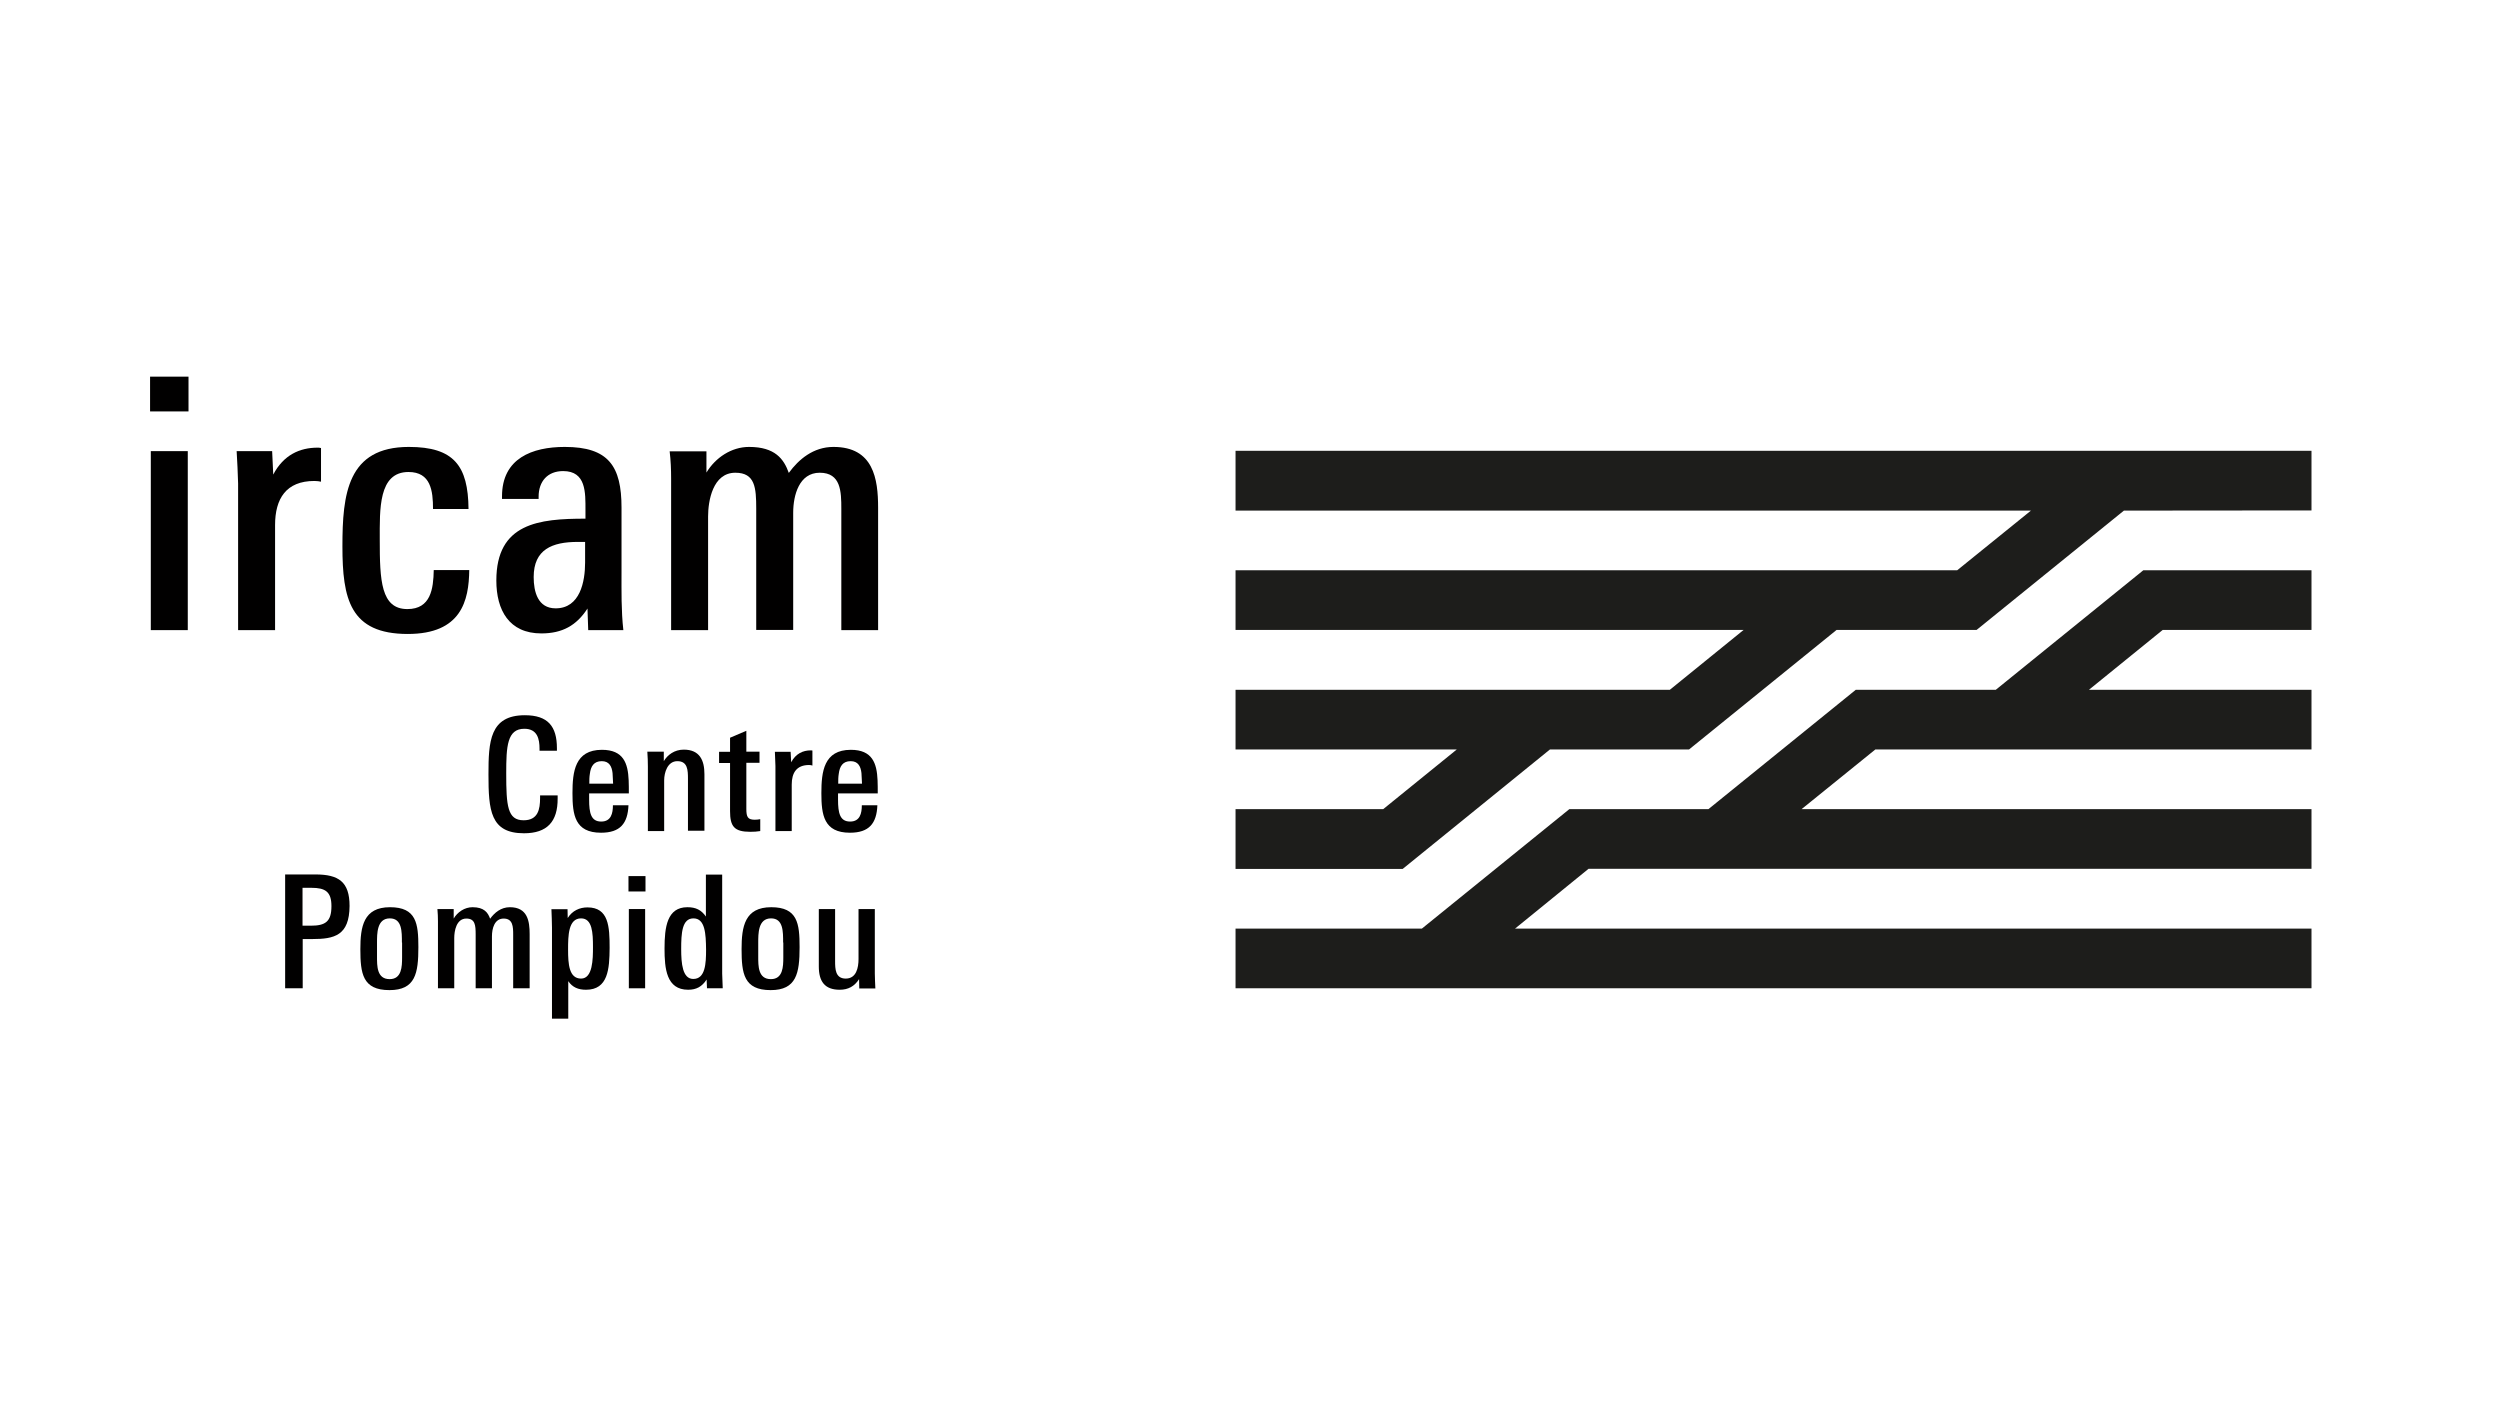
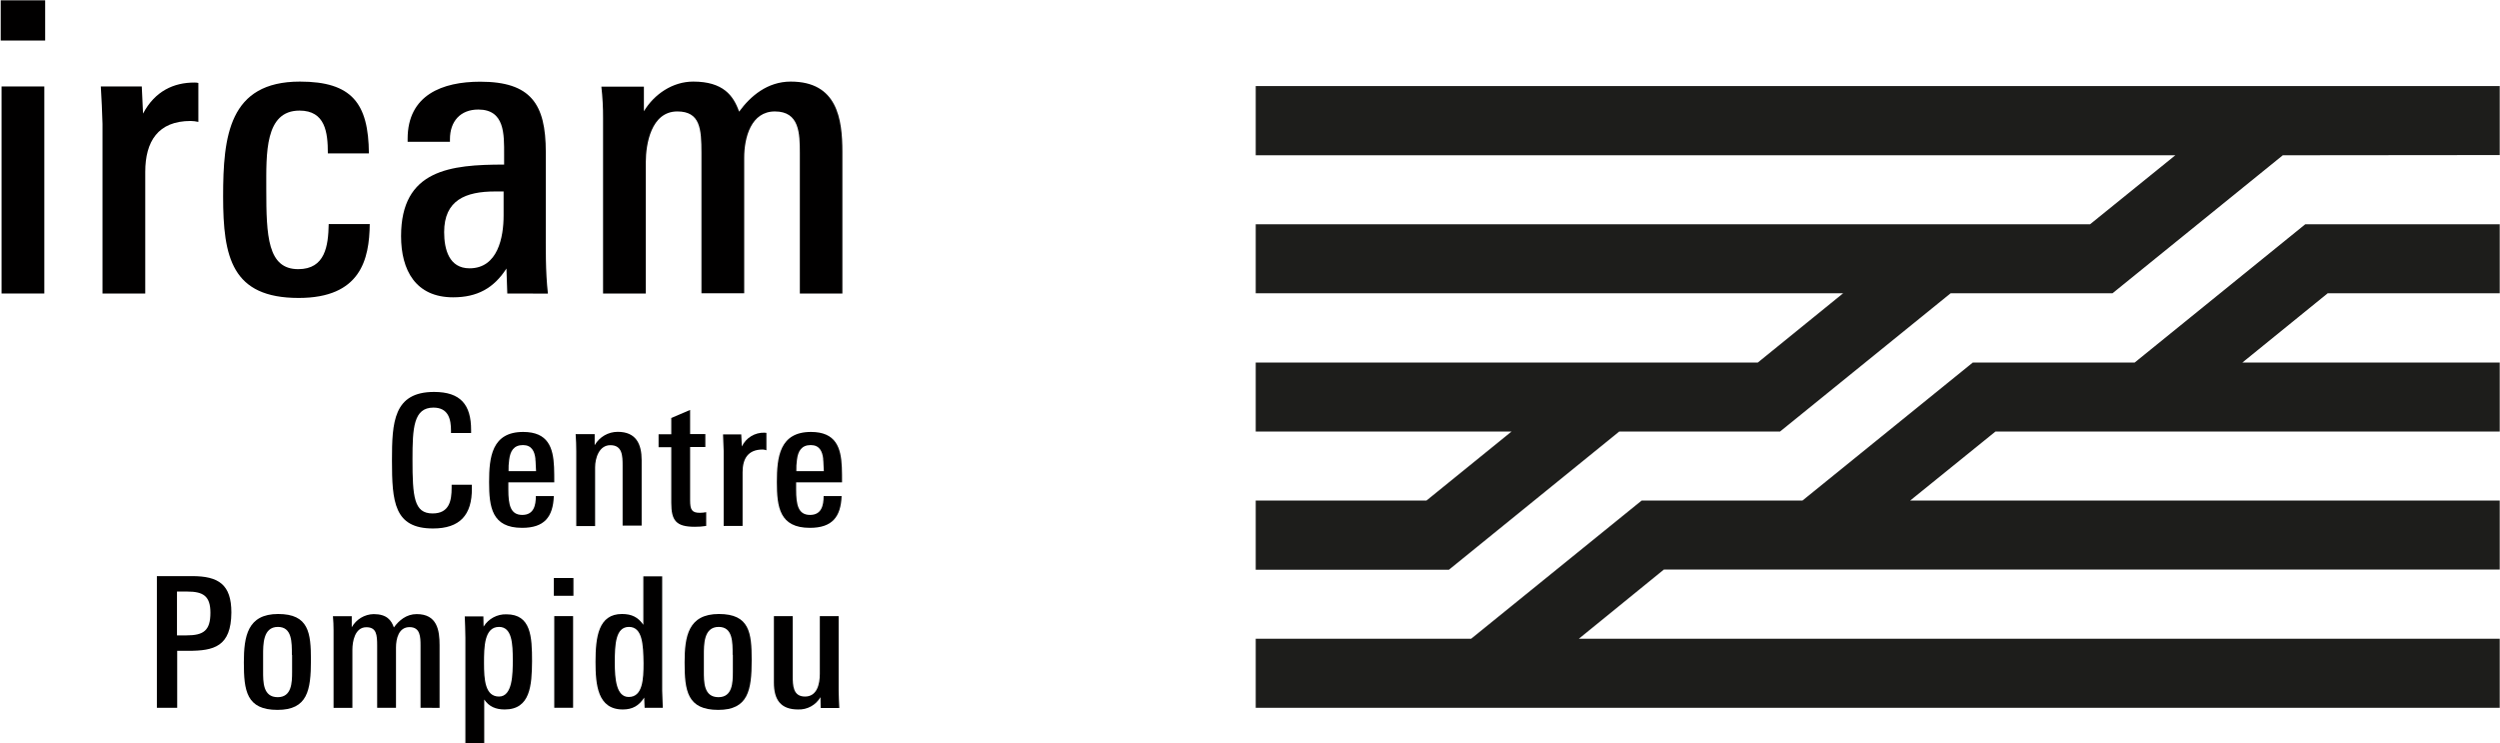
- <svg xmlns="http://www.w3.org/2000/svg" version="1.0" id="Calque_1" x="0px" y="0px" viewBox="0 0 1366 768" enable-background="new 0 0 1366 768" xml:space="preserve">
-   <g>
-     <g>
-       <g>
-         <polygon fill="#1D1D1B" points="1263,246.3 675.1,246.3 675.1,279 1109.7,279 1069.4,311.6 675.1,311.6 675.1,344.2 952.7,344.2      912.4,376.9 675.1,376.9 675.1,409.5 796,409.5 755.8,442.1 675.1,442.1 675.1,474.8 766.4,474.8 846.9,409.5 922.9,409.5      1003.5,344.2 1080,344.2 1160.5,279 1263,278.9    " />
-       </g>
-       <polygon fill="#1D1D1B" points="1263,507.4 827.8,507.4 868,474.7 1263,474.7 1263,442.1 984.4,442.1 1024.7,409.5 1263,409.5     1263,376.9 1141.4,376.9 1181.7,344.2 1263,344.2 1263,311.6 1171.1,311.6 1090.5,376.9 1014,376.9 933.5,442.1 857.5,442.1     776.9,507.4 675.1,507.4 675.1,540 1263,540   " />
-     </g>
-     <g>
-       <g>
-         <path fill="#010000" d="M286.3,455.3c-18.4,0-19.4-12.6-19.4-32.2c0-17.9,0.7-32.3,19.9-32.3c12.6,0,17.5,6.1,17.5,18v1.4h-9.5     v-1.1c0-5.2-1.1-10.9-8.3-10.9c-9.4,0-9.9,9.6-9.9,24.4c0,17.8,0.7,25.6,9.5,25.6c7.9,0,9-6,9-12.2v-1.4h9.6v1.6     C304.8,449,298.9,455.3,286.3,455.3z" />
-         <path fill="#010000" d="M321.9,433.5v3.4c0,7.3,1,12,6.6,12c5.4,0,6.4-4.5,6.4-8.9h8.5c-0.4,9.9-4.5,15-15,15     c-14.3,0-15.6-9.8-15.6-21.6c0-11.7,1.3-23.7,16.1-23.7c11.8,0,14.2,7.4,14.6,16.6c0.1,2.3,0.1,4.8,0.1,7.2H321.9z M334.7,422.4     c-0.4-3.6-1.8-6.5-5.9-6.5c-4.3,0-6,2.8-6.5,6.9c-0.3,1.8-0.3,3.4-0.3,5.4h13C334.8,426.1,334.9,424.3,334.7,422.4z" />
-         <path fill="#010000" d="M375.9,454.1v-28.5c0-4.7-0.1-9.7-5.8-9.7c-5.3,0-7.2,6.1-7.2,10.5v27.7H354v-35.2c0-2.8-0.1-5.4-0.3-8.2     h9v5.2c2-3.4,5.8-6.3,10.9-6.3c8.7,0,11.3,5.8,11.3,13.4v30.9H375.9z" />
-         <path fill="#010000" d="M410,454.5c-8.8,0-11.1-2.9-11.1-11.3v-26.3h-6v-6.1h6v-7.7l8.9-3.8v11.4h7.2v6.1h-7.2V442     c0,4.4,0.8,5.9,4.6,5.9c0.9,0,2-0.1,3-0.3v6.5C413.7,454.4,411.9,454.5,410,454.5z" />
-         <path fill="#010000" d="M442.1,418c-6.9,0-9.5,4.3-9.5,10.7v25.4h-8.9v-35.5c0-1.1-0.3-6.7-0.3-7.8h8.6l0.3,5.7     c2.5-4.7,6.4-6.5,10.7-6.5c0.2,0,0.5,0,0.9,0.1v8.2C443.4,418.1,442.6,418,442.1,418z" />
-         <path fill="#010000" d="M457.9,433.5v3.4c0,7.3,1,12,6.6,12c5.4,0,6.4-4.5,6.4-8.9h8.5c-0.4,9.9-4.5,15-15,15     c-14.3,0-15.6-9.8-15.6-21.6c0-11.7,1.3-23.7,16.1-23.7c11.8,0,14.2,7.4,14.6,16.6c0.1,2.3,0.1,4.8,0.1,7.2H457.9z M470.7,422.4     c-0.4-3.6-1.8-6.5-5.9-6.5c-4.3,0-6,2.8-6.5,6.9c-0.3,1.8-0.3,3.4-0.3,5.4h13C470.8,426.1,470.9,424.3,470.7,422.4z" />
-         <path fill="#010000" d="M170.6,513.1h-5.2V540h-9.6v-62.2h16.6c12.6,0,18.6,4,18.6,17.2C190.9,511.2,182.7,513.1,170.6,513.1z      M170.2,485.1h-4.9v20.7h4.5c8,0,11.3-2.2,11.3-10.7C181.1,487.2,177.7,485.1,170.2,485.1z" />
-         <path fill="#010000" d="M212.8,541c-14.7,0-15.9-9.1-15.9-22.4c0-12.3,1.7-22.9,16.2-22.9c14.4,0,15.5,8.9,15.5,21.8     C228.6,531.8,227,541,212.8,541z M219.6,515c0-6,0.1-13.2-6.6-13.2c-7.1,0-7,8.3-7,13.4v7.5c0,5.1-0.1,12.3,6.9,12.3     c6.6,0,6.8-6.8,6.8-11.9V515z" />
-         <path fill="#010000" d="M280.4,540v-29.3c0-4.2-0.1-8.8-5.2-8.8c-5,0-6.4,5.4-6.4,9.7V540h-8.9v-29.4c0-5.1-0.3-8.7-5.1-8.7     c-5.5,0-6.6,6.9-6.6,10.6V540h-8.9v-36.7c0-2.2-0.1-4.4-0.3-6.6h8.9v5.2c2.1-3.6,6-6.2,10.3-6.2c6.3,0,8.4,2.9,9.6,6.3     c2.4-3.3,5.9-6.3,10.8-6.3c9.7,0,10.8,7.7,10.8,14.7V540H280.4z" />
-         <path fill="#010000" d="M320.2,540.8c-4.2,0-7.4-1.3-9.7-4.7v20.5h-8.9v-49.7c0-1.5-0.2-8.7-0.3-10.1h8.8l0.1,4.8     c2.5-4,6.5-5.8,10.8-5.8c11.6,0,12.1,10.5,12.1,22.2C333,529.4,332.3,540.8,320.2,540.8z M317.5,501.8c-7,0-7.1,9.5-7.1,17.1     c0,7.8,0.5,15.8,7.1,15.8c6.4,0,6.5-10.7,6.5-17.2C324,509.8,323.7,501.8,317.5,501.8z" />
-         <path fill="#010000" d="M343.4,487.1v-8.4h9.3v8.4H343.4z M343.6,540v-43.3h8.9V540H343.6z" />
-         <path fill="#010000" d="M386.3,540l-0.2-4.8c-2.5,3.9-5.6,5.6-10.1,5.6c-11.9,0-12.9-11.6-12.9-22.5c0-11.8,1.4-22.6,12.5-22.6     c4.6,0,7.6,1.5,10.1,5.1v-22.9h8.9V532c0,1.2,0.3,6.8,0.3,8H386.3z M378.9,501.8c-6.3,0-6.7,8.2-6.7,16.8     c0,7.8,0.7,16.3,6.6,16.3c6.6,0,7-8.4,7-16C385.7,510.2,385.3,501.8,378.9,501.8z" />
-         <path fill="#010000" d="M421.1,541c-14.7,0-15.9-9.1-15.9-22.4c0-12.3,1.7-22.9,16.2-22.9c14.4,0,15.5,8.9,15.5,21.8     C436.9,531.8,435.2,541,421.1,541z M427.9,515c0-6,0.1-13.2-6.6-13.2c-7.1,0-7,8.3-7,13.4v7.5c0,5.1-0.1,12.3,6.9,12.3     c6.6,0,6.8-6.8,6.8-11.9V515z" />
-         <path fill="#010000" d="M469.5,540l-0.1-5c-2.5,3.9-5.9,5.8-10.6,5.8c-8.2,0-11.4-4.6-11.4-12.7v-31.4h8.9v28.4     c0,4.3,0.1,9.6,5.8,9.6c5.8,0,7-5.9,7-10.7v-27.3h8.9v35.2c0,3,0.2,5.3,0.3,8.2H469.5z" />
-       </g>
-     </g>
-     <g>
-       <g>
-         <path fill="#010000" d="M82,224.8v-19h21v19H82z M82.4,344.3v-97.8h20.2v97.8H82.4z" />
-         <path fill="#010000" d="M171.8,262.8c-15.5,0-21.5,9.7-21.5,24.1v57.4h-20.2v-80.1c0-2.5-0.6-15.1-0.8-17.7h19.4l0.6,12.8     c5.6-10.7,14.5-14.7,24.2-14.7c0.4,0,1.2,0,1.9,0.2v18.4C174.7,263,173,262.8,171.8,262.8z" />
-         <path fill="#010000" d="M222.8,346.4c-31.6,0-35.7-19.2-35.7-47.9c0-28.5,2.7-54.3,36.3-54.3c24.6,0,32.4,10.3,32.6,33.9h-19.4     c0-9.9-1.2-20.2-13.4-20.2c-16.5,0-15.7,20.4-15.7,37.1c0,22.1,0.6,37.8,15.1,37.8c12.8,0,14.2-11.1,14.4-21.3h19.4     C256.2,328.2,252.1,346.4,222.8,346.4z" />
-         <path fill="#010000" d="M321.4,344.3l-0.4-11.8c-6,9.3-13.8,13.6-25.2,13.6c-17.7,0-24.6-12.8-24.6-28.9     c0-31.4,23.3-33.8,48.7-33.8v-4.7c0-9.5,0.4-21.3-12.2-21.3c-8.5,0-13.4,5.6-13.4,14v1.2h-20v-1.4c0-20.8,16.5-27,34.3-27     c23.9,0,31,10.5,31,33.2v34.9c0,10.7-0.2,21.3,1,32H321.4z M319.8,296.1h-4.1c-14,0-24.1,4.1-24.1,19.2c0,8.1,2.3,17.1,12,17.1     c13.4,0,16.1-14.7,16.1-25V296.1z" />
-         <path fill="#010000" d="M459.7,344.3v-66.2c0-9.5-0.2-19.8-11.8-19.8c-11.2,0-14.5,12.2-14.5,21.9v64h-20.2v-66.3     c0-11.4-0.6-19.6-11.4-19.6c-12.4,0-14.9,15.5-14.9,23.9v62.1h-20.2v-82.8c0-5-0.2-9.9-0.8-14.9H386v11.6     c4.9-8.1,13.6-14,23.3-14c14.2,0,19,6.6,21.7,14.2c5.4-7.4,13.4-14.2,24.4-14.2c21.9,0,24.4,17.5,24.4,33.2v66.9H459.7z" />
-       </g>
-     </g>
-   </g>
+ <svg xmlns="http://www.w3.org/2000/svg" id="Calque_1" data-name="Calque 1" viewBox="0 0 1181 350.8">
+   <polygon points="1181.34 40.65 593.44 40.65 593.44 73.35 1028.04 73.35 987.74 105.95 593.44 105.95 593.44 138.55 871.04 138.55 830.74 171.25 593.44 171.25 593.44 203.85 714.34 203.85 674.14 236.45 593.44 236.45 593.44 269.15 684.74 269.15 765.24 203.85 841.24 203.85 921.84 138.55 998.34 138.55 1078.84 73.35 1181.34 73.25 1181.34 40.65" style="fill:#1d1d1b" />
+   <polygon points="1181.34 301.75 746.14 301.75 786.34 269.05 1181.34 269.05 1181.34 236.45 902.74 236.45 943.04 203.85 1181.34 203.85 1181.34 171.25 1059.74 171.25 1100.04 138.55 1181.34 138.55 1181.34 105.95 1089.44 105.95 1008.84 171.25 932.34 171.25 851.84 236.45 775.84 236.45 695.24 301.75 593.44 301.75 593.44 334.35 1181.34 334.35 1181.34 301.75" style="fill:#1d1d1b" />
+   <path d="M204.64,249.65c-18.4,0-19.4-12.6-19.4-32.2,0-17.9.7-32.3,19.9-32.3,12.6,0,17.5,6.1,17.5,18v1.4h-9.5v-1.1c0-5.2-1.1-10.9-8.3-10.9-9.4,0-9.9,9.6-9.9,24.4,0,17.8.7,25.6,9.5,25.6,7.9,0,9-6,9-12.2V229H223v1.6C223.14,243.35,217.24,249.65,204.64,249.65Z" style="fill:#010000" />
+   <path d="M240.24,227.85v3.4c0,7.3,1,12,6.6,12,5.4,0,6.4-4.5,6.4-8.9h8.5c-.4,9.9-4.5,15-15,15-14.3,0-15.6-9.8-15.6-21.6s1.3-23.7,16.1-23.7c11.8,0,14.2,7.4,14.6,16.6.1,2.3.1,4.8.1,7.2Zm12.8-11.1c-.4-3.6-1.8-6.5-5.9-6.5-4.3,0-6,2.8-6.5,6.9a31.43,31.43,0,0,0-.3,5.4h13C253.14,220.45,253.24,218.65,253,216.75Z" style="fill:#010000" />
+   <path d="M294.24,248.45V220c0-4.7-.1-9.7-5.8-9.7-5.3,0-7.2,6.1-7.2,10.5v27.7h-8.9v-35.2c0-2.8-.1-5.4-.3-8.2h9v5.2a12.56,12.56,0,0,1,10.9-6.3c8.7,0,11.3,5.8,11.3,13.4v30.9h-9Z" style="fill:#010000" />
+   <path d="M328.34,248.85c-8.8,0-11.1-2.9-11.1-11.3v-26.3h-6v-6.1h6v-7.7l8.9-3.8v11.4h7.2v6.1h-7.2v25.2c0,4.4.8,5.9,4.6,5.9a16,16,0,0,0,3-.3v6.5A31.17,31.17,0,0,1,328.34,248.85Z" style="fill:#010000" />
+   <path d="M360.44,212.35c-6.9,0-9.5,4.3-9.5,10.7v25.4H342V213c0-1.1-.3-6.7-.3-7.8h8.6l.3,5.7a11.45,11.45,0,0,1,10.7-6.5,3.44,3.44,0,0,1,.9.1v8.2A5.66,5.66,0,0,0,360.44,212.35Z" style="fill:#010000" />
+   <path d="M376.24,227.85v3.4c0,7.3,1,12,6.6,12,5.4,0,6.4-4.5,6.4-8.9h8.5c-.4,9.9-4.5,15-15,15-14.3,0-15.6-9.8-15.6-21.6s1.3-23.7,16.1-23.7c11.8,0,14.2,7.4,14.6,16.6.1,2.3.1,4.8.1,7.2Zm12.8-11.1c-.4-3.6-1.8-6.5-5.9-6.5-4.3,0-6,2.8-6.5,6.9a31.43,31.43,0,0,0-.3,5.4h13C389.14,220.45,389.24,218.65,389,216.75Z" style="fill:#010000" />
+   <path d="M88.94,307.45h-5.2v26.9h-9.6v-62.2h16.6c12.6,0,18.6,4,18.6,17.2C109.24,305.55,101,307.45,88.94,307.45Zm-.4-28h-4.9v20.7h4.5c8,0,11.3-2.2,11.3-10.7C99.44,281.55,96,279.45,88.54,279.45Z" style="fill:#010000" />
+   <path d="M131.14,335.35c-14.7,0-15.9-9.1-15.9-22.4,0-12.3,1.7-22.9,16.2-22.9s15.5,8.9,15.5,21.8C146.94,326.15,145.34,335.35,131.14,335.35Zm6.8-26c0-6,.1-13.2-6.6-13.2-7.1,0-7,8.3-7,13.4v7.5c0,5.1-.1,12.3,6.9,12.3,6.6,0,6.8-6.8,6.8-11.9v-8.1Z" style="fill:#010000" />
+   <path d="M198.74,334.35v-29.3c0-4.2-.1-8.8-5.2-8.8s-6.4,5.4-6.4,9.7v28.4h-8.9V305c0-5.1-.3-8.7-5.1-8.7-5.5,0-6.6,6.9-6.6,10.6v27.5h-8.9v-36.7q0-3.3-.3-6.6h8.9v5.2a12.21,12.21,0,0,1,10.3-6.2c6.3,0,8.4,2.9,9.6,6.3,2.4-3.3,5.9-6.3,10.8-6.3,9.7,0,10.8,7.7,10.8,14.7v29.6Z" style="fill:#010000" />
+   <path d="M238.54,335.15c-4.2,0-7.4-1.3-9.7-4.7V351h-8.9v-49.7c0-1.5-.2-8.7-.3-10.1h8.8l.1,4.8a12.27,12.27,0,0,1,10.8-5.8c11.6,0,12.1,10.5,12.1,22.2C251.34,323.75,250.64,335.15,238.54,335.15Zm-2.7-39c-7,0-7.1,9.5-7.1,17.1,0,7.8.5,15.8,7.1,15.8,6.4,0,6.5-10.7,6.5-17.2C242.34,304.15,242,296.15,235.84,296.15Z" style="fill:#010000" />
+   <path d="M261.74,281.45v-8.4H271v8.4Zm.2,52.9v-43.3h8.9v43.3Z" style="fill:#010000" />
+   <path d="M304.64,334.35l-.2-4.8c-2.5,3.9-5.6,5.6-10.1,5.6-11.9,0-12.9-11.6-12.9-22.5,0-11.8,1.4-22.6,12.5-22.6,4.6,0,7.6,1.5,10.1,5.1v-22.9h8.9v54.1c0,1.2.3,6.8.3,8Zm-7.4-38.2c-6.3,0-6.7,8.2-6.7,16.8,0,7.8.7,16.3,6.6,16.3,6.6,0,7-8.4,7-16C304,304.55,303.64,296.15,297.24,296.15Z" style="fill:#010000" />
+   <path d="M339.44,335.35c-14.7,0-15.9-9.1-15.9-22.4,0-12.3,1.7-22.9,16.2-22.9s15.5,8.9,15.5,21.8C355.24,326.15,353.54,335.35,339.44,335.35Zm6.8-26c0-6,.1-13.2-6.6-13.2-7.1,0-7,8.3-7,13.4v7.5c0,5.1-.1,12.3,6.9,12.3,6.6,0,6.8-6.8,6.8-11.9v-8.1Z" style="fill:#010000" />
+   <path d="M387.84,334.35l-.1-5a11.71,11.71,0,0,1-10.6,5.8c-8.2,0-11.4-4.6-11.4-12.7v-31.4h8.9v28.4c0,4.3.1,9.6,5.8,9.6s7-5.9,7-10.7v-27.3h8.9v35.2c0,3,.2,5.3.3,8.2h-8.8Z" style="fill:#010000" />
+   <path d="M.34,19.15V.15h21v19Zm.4,119.5V40.85h20.2v97.8Z" style="fill:#010000" />
+   <path d="M90.14,57.15c-15.5,0-21.5,9.7-21.5,24.1v57.4H48.44V58.55c0-2.5-.6-15.1-.8-17.7H67l.6,12.8C73.24,43,82.14,39,91.84,39a7.18,7.18,0,0,1,1.9.2v18.4A17.1,17.1,0,0,0,90.14,57.15Z" style="fill:#010000" />
+   <path d="M141.14,140.75c-31.6,0-35.7-19.2-35.7-47.9,0-28.5,2.7-54.3,36.3-54.3,24.6,0,32.4,10.3,32.6,33.9h-19.4c0-9.9-1.2-20.2-13.4-20.2-16.5,0-15.7,20.4-15.7,37.1,0,22.1.6,37.8,15.1,37.8,12.8,0,14.2-11.1,14.4-21.3h19.4C174.54,122.55,170.44,140.75,141.14,140.75Z" style="fill:#010000" />
+   <path d="M239.74,138.65l-.4-11.8c-6,9.3-13.8,13.6-25.2,13.6-17.7,0-24.6-12.8-24.6-28.9,0-31.4,23.3-33.8,48.7-33.8v-4.7c0-9.5.4-21.3-12.2-21.3-8.5,0-13.4,5.6-13.4,14V67h-20v-1.4c0-20.8,16.5-27,34.3-27,23.9,0,31,10.5,31,33.2v34.9c0,10.7-.2,21.3,1,32Zm-1.6-48.2H234c-14,0-24.1,4.1-24.1,19.2,0,8.1,2.3,17.1,12,17.1,13.4,0,16.1-14.7,16.1-25V90.45Z" style="fill:#010000" />
+   <path d="M378,138.65V72.45c0-9.5-.2-19.8-11.8-19.8-11.2,0-14.5,12.2-14.5,21.9v64h-20.2V72.25c0-11.4-.6-19.6-11.4-19.6-12.4,0-14.9,15.5-14.9,23.9v62.1H285V55.85a124,124,0,0,0-.8-14.9h20.1v11.6c4.9-8.1,13.6-14,23.3-14,14.2,0,19,6.6,21.7,14.2,5.4-7.4,13.4-14.2,24.4-14.2,21.9,0,24.4,17.5,24.4,33.2v66.9Z" style="fill:#010000" />
</svg>
